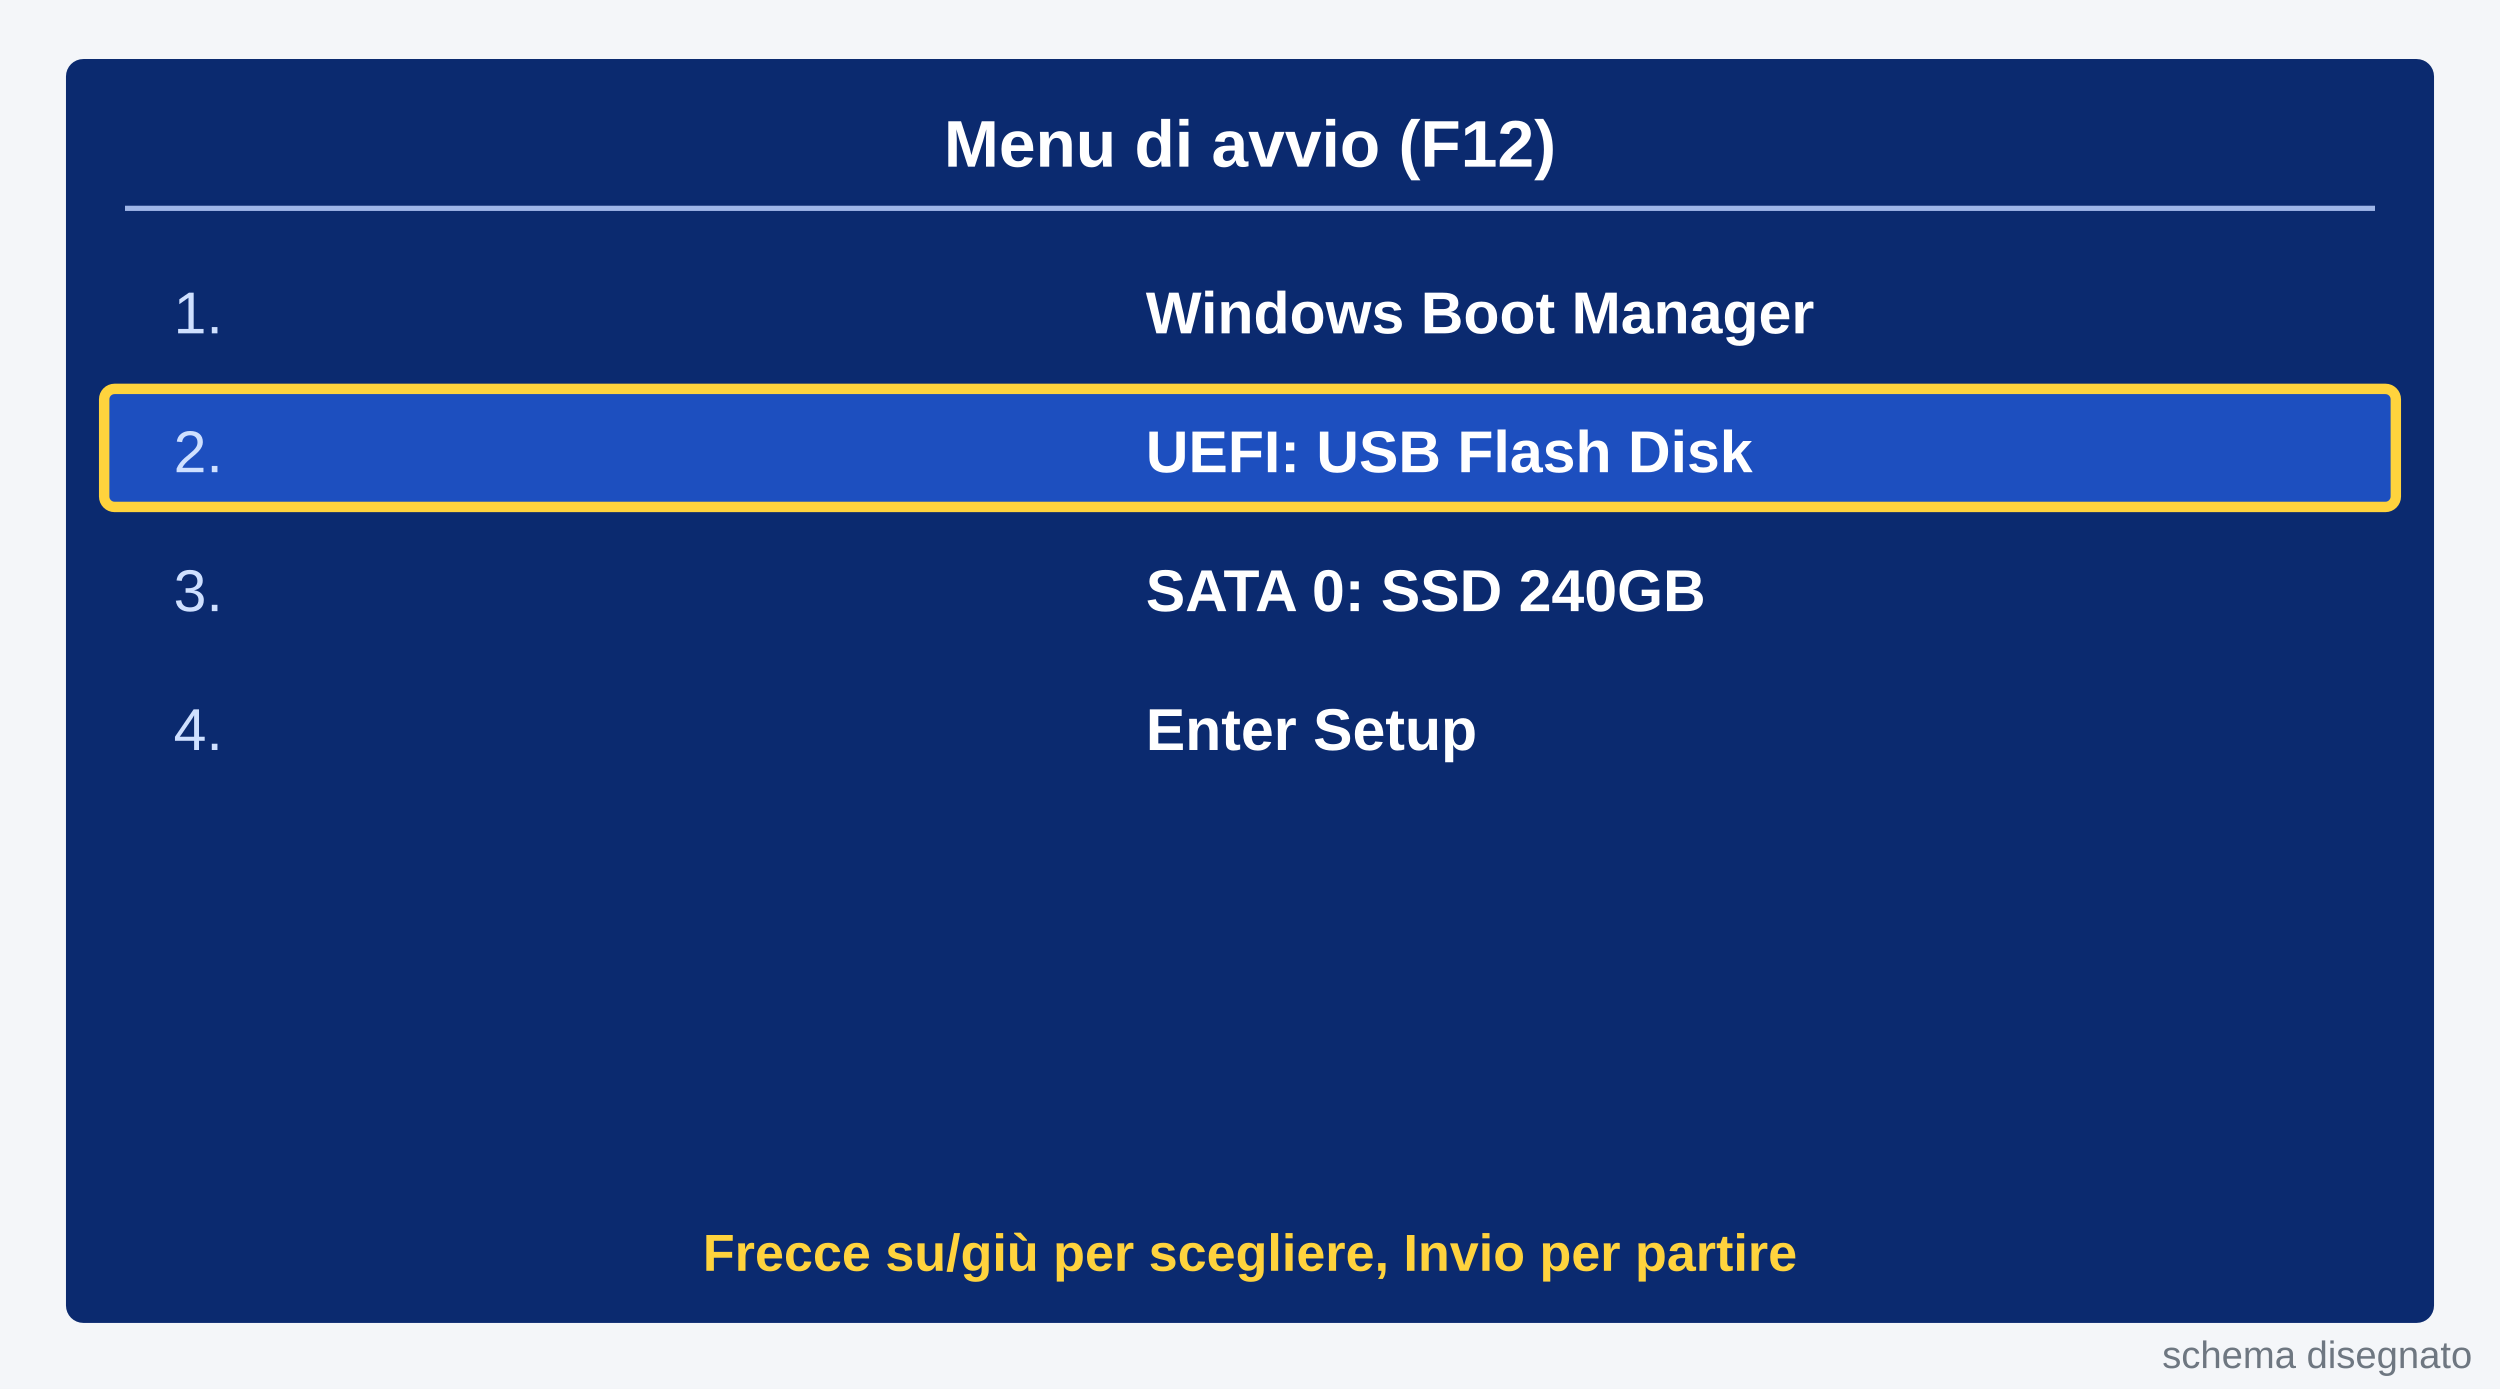
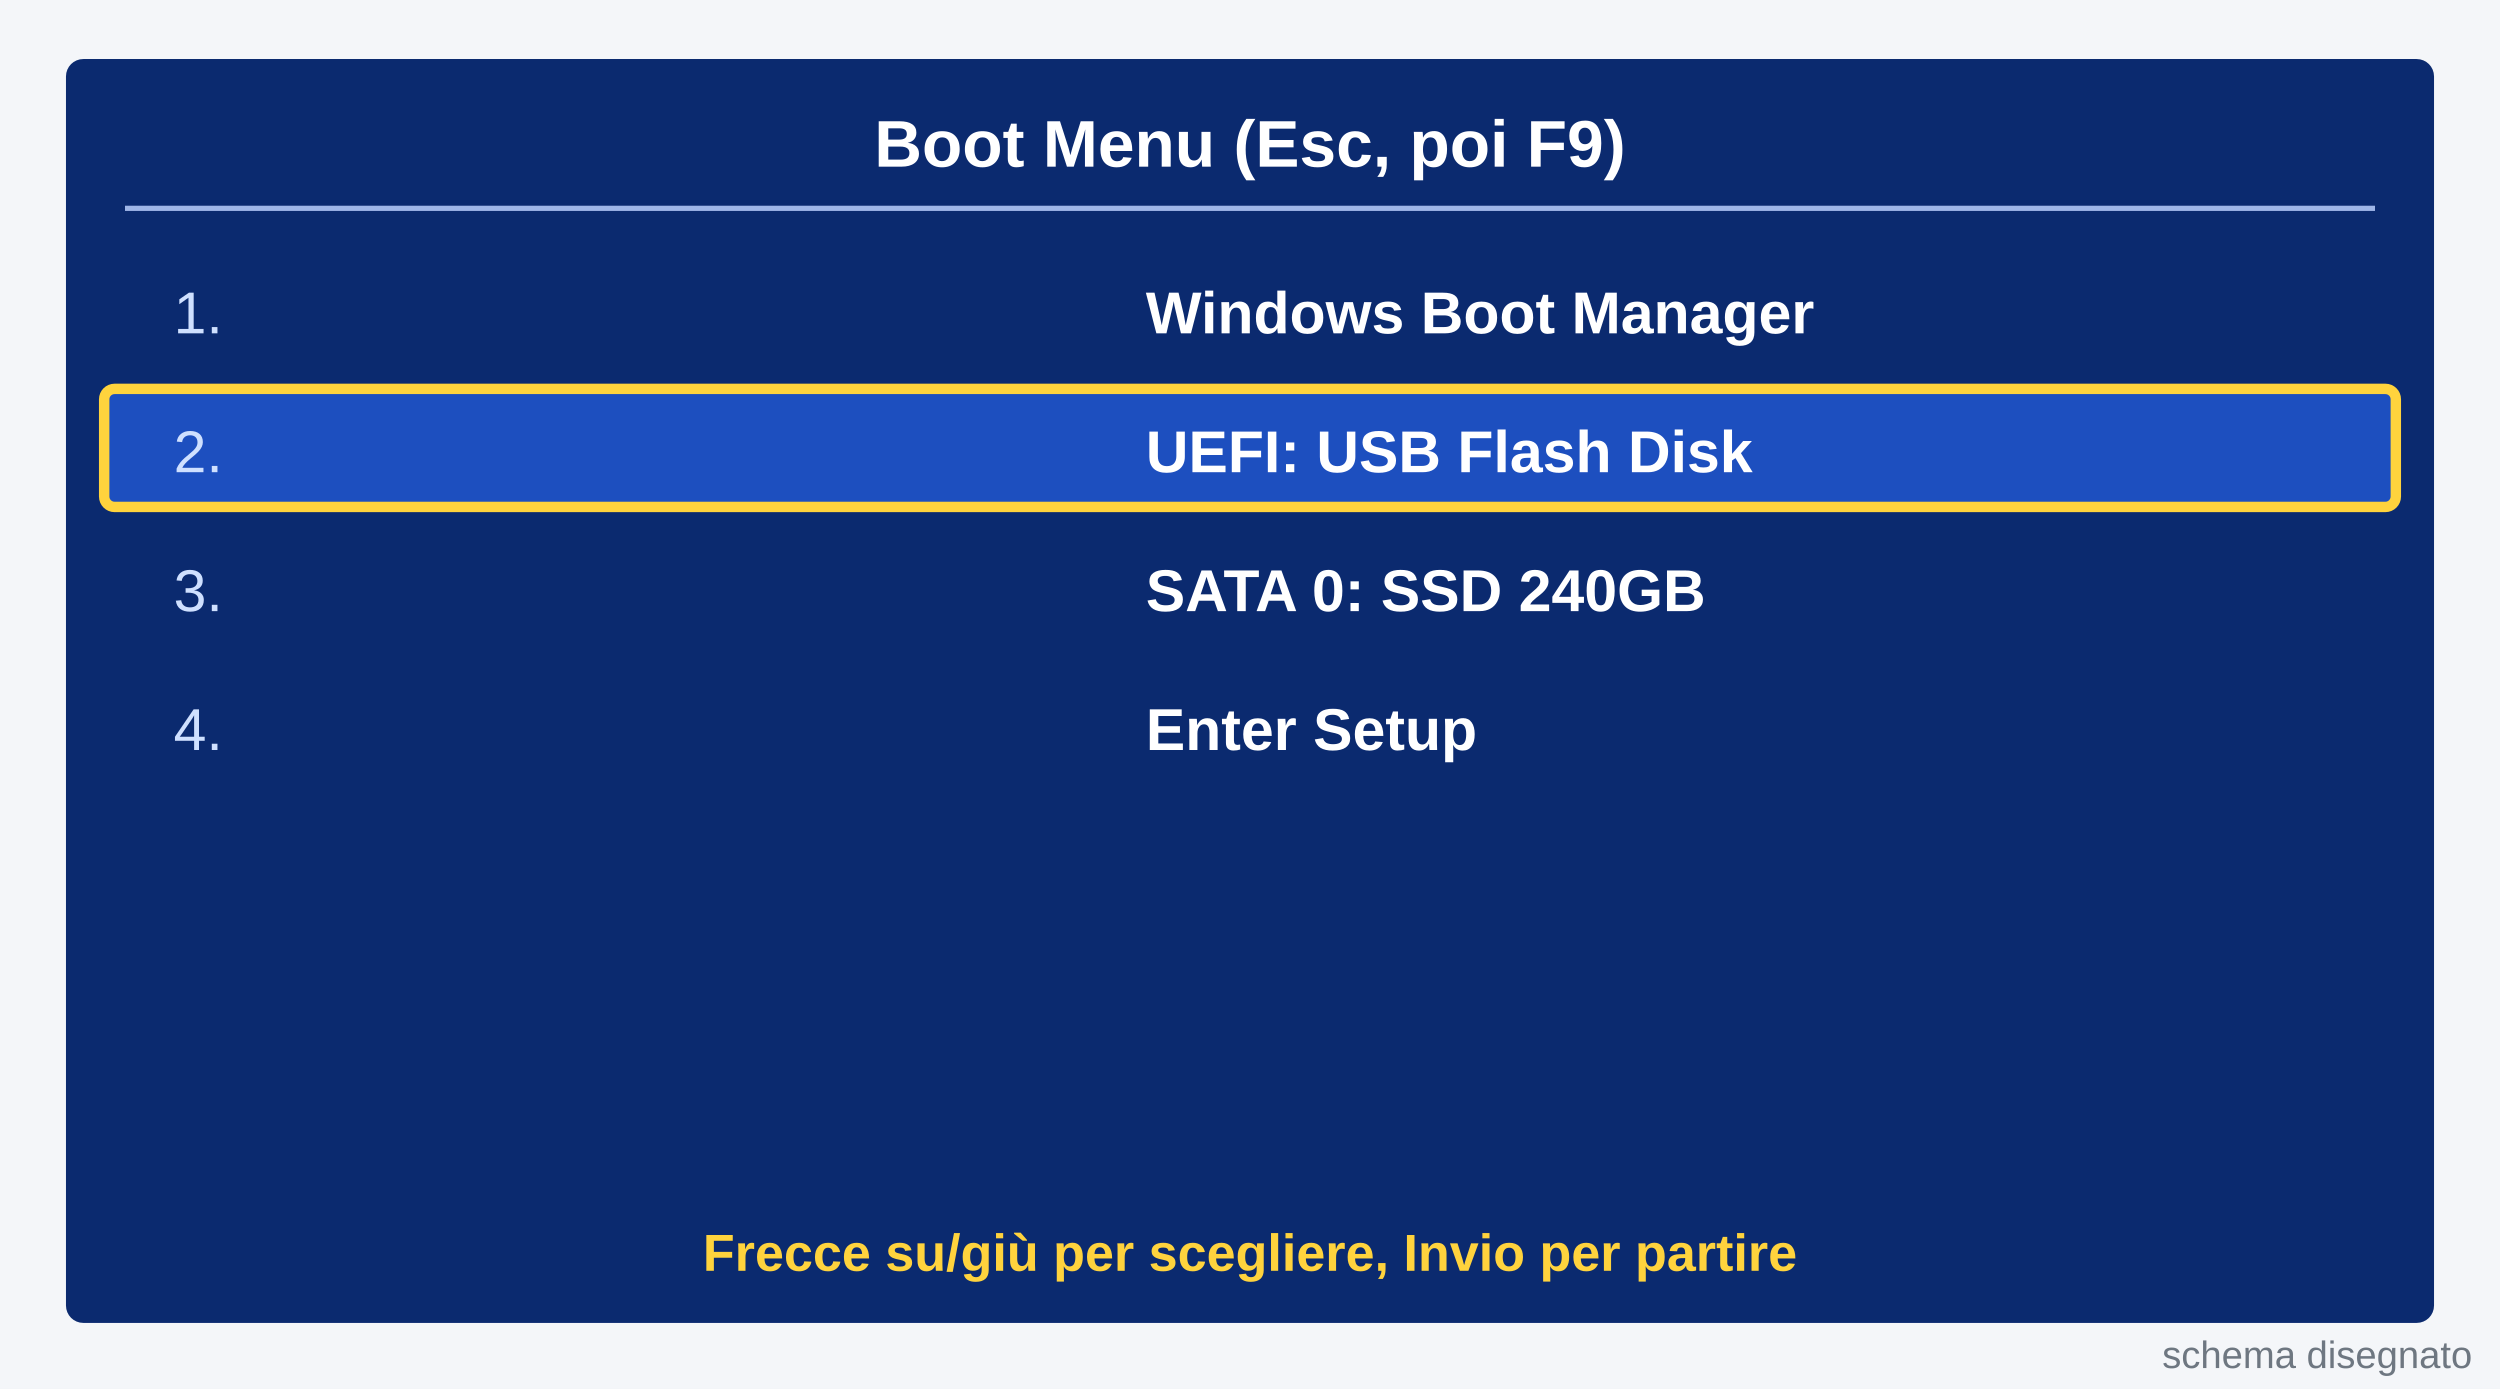
- <svg xmlns="http://www.w3.org/2000/svg" viewBox="0 0 720 400" width="720" height="400" role="img" aria-label="Menu di avvio (F12)" font-family="Segoe UI, Arial, sans-serif">
+ <svg xmlns="http://www.w3.org/2000/svg" viewBox="0 0 720 400" width="720" height="400" role="img" aria-label="Boot Menu (Esc, poi F9)" font-family="Segoe UI, Arial, sans-serif">
  <defs>
    <marker id="fr" viewBox="0 0 10 10" refX="8" refY="5" markerWidth="7" markerHeight="7" orient="auto-start-reverse">
      <path d="M0,0 L10,5 L0,10 z" fill="#c0392b" />
    </marker>
  </defs>
  <rect width="720" height="400" fill="#f4f6f9" />
  <rect x="20" y="18" width="680" height="362" rx="4" fill="#0b2a6f" stroke="#0b2a6f" stroke-width="2" />
-   <text x="360" y="48" font-size="19" fill="#fff" text-anchor="middle" font-weight="700">Menu di avvio (F12)</text>
+   <text x="360" y="48" font-size="19" fill="#fff" text-anchor="middle" font-weight="700">Boot Menu (Esc, poi F9)</text>
  <line x1="36" y1="60" x2="684" y2="60" stroke="#9fb6e8" stroke-width="1.5" />
  <text x="50" y="96" font-size="17" fill="#cfe0ff" text-anchor="start">1.</text>
  <text x="330" y="96" font-size="17" fill="#fff" text-anchor="start" font-weight="700">Windows Boot Manager</text>
  <rect x="30" y="112" width="660" height="34" rx="3" fill="#1d4fbf" stroke="#ffd33d" stroke-width="3" />
  <text x="50" y="136" font-size="17" fill="#cfe0ff" text-anchor="start">2.</text>
  <text x="330" y="136" font-size="17" fill="#fff" text-anchor="start" font-weight="700">UEFI: USB Flash Disk</text>
  <text x="50" y="176" font-size="17" fill="#cfe0ff" text-anchor="start">3.</text>
  <text x="330" y="176" font-size="17" fill="#fff" text-anchor="start" font-weight="700">SATA 0: SSD 240GB</text>
  <text x="50" y="216" font-size="17" fill="#cfe0ff" text-anchor="start">4.</text>
  <text x="330" y="216" font-size="17" fill="#fff" text-anchor="start" font-weight="700">Enter Setup</text>
  <text x="360" y="366" font-size="15" fill="#ffd33d" text-anchor="middle" font-weight="700">Frecce su/giù per scegliere, Invio per partire</text>
  <text x="712" y="394" font-size="11" fill="#6e7781" text-anchor="end">schema disegnato</text>
</svg>
